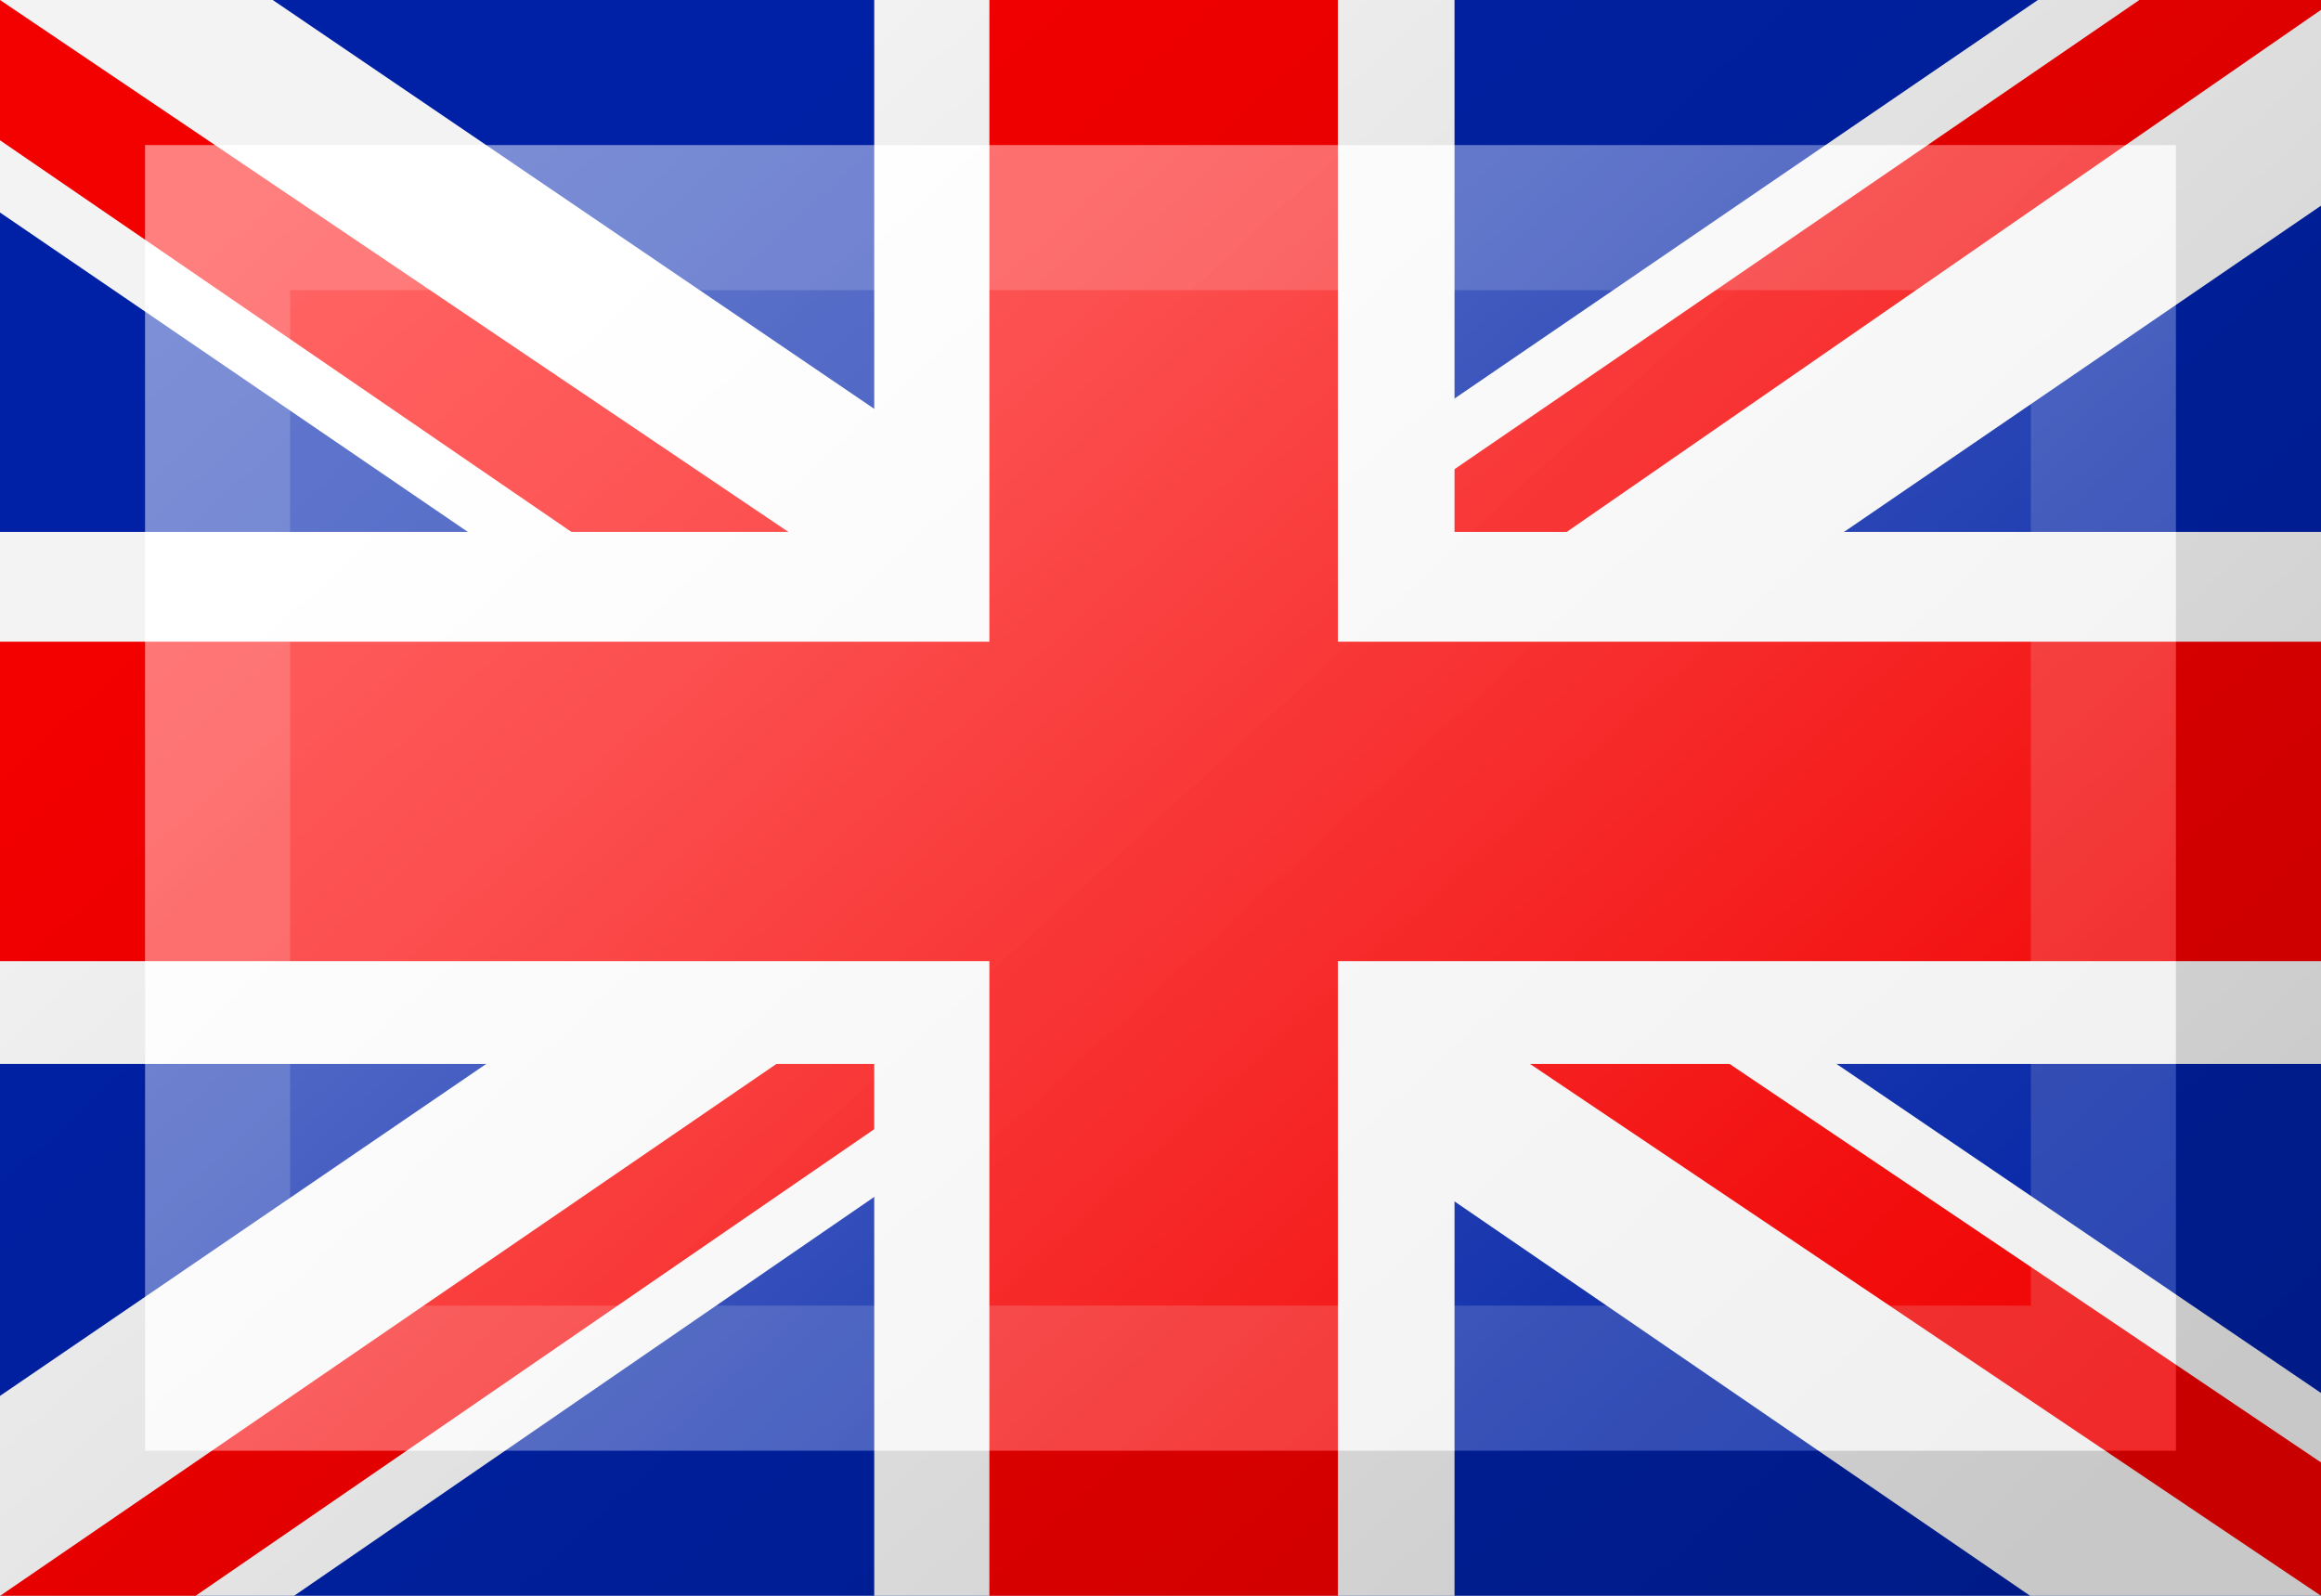
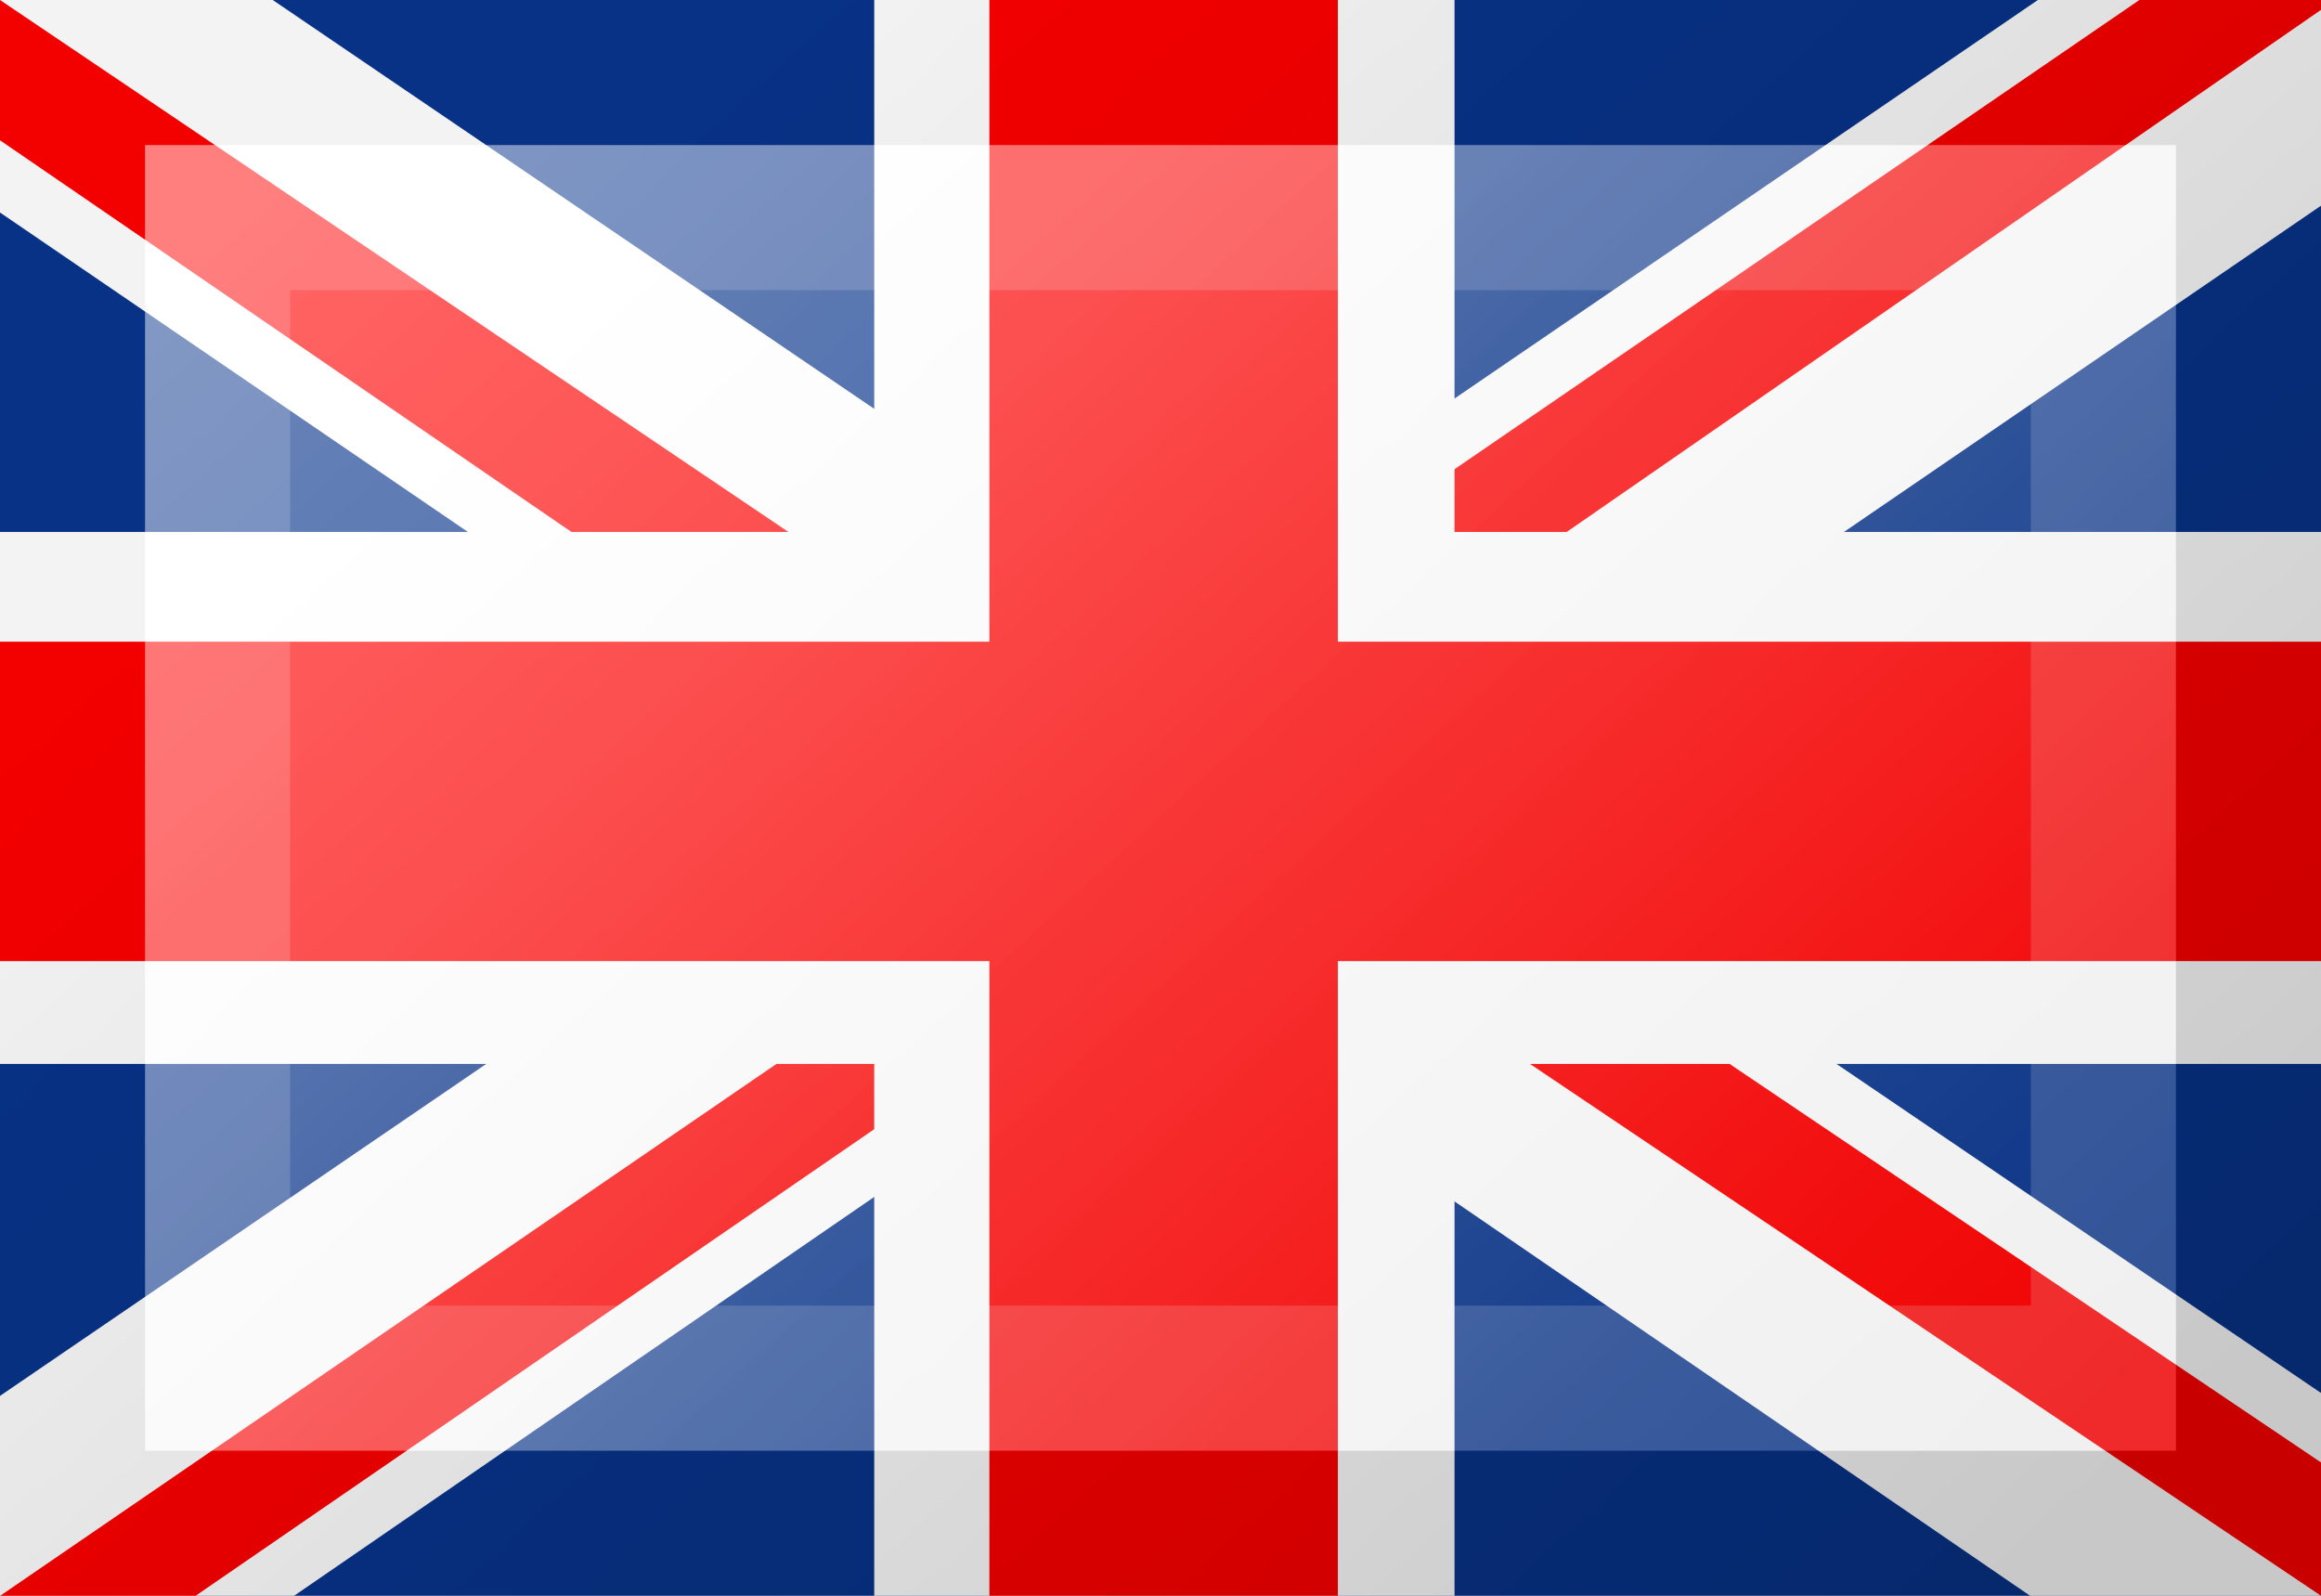
<svg xmlns="http://www.w3.org/2000/svg" width="16" height="11" viewBox="0 0 16 11">
  <defs>
    <linearGradient id="fsh-gloss" gradientUnits="userSpaceOnUse" x1="1.352" y1="1.476" x2="11.384" y2="12.430">
      <stop offset="0.000" stop-color="#fff" stop-opacity="0.400" />
      <stop offset="0.308" stop-color="#fff" stop-opacity="0.314" />
      <stop offset="0.856" stop-color="#fff" stop-opacity="0.061" />
      <stop offset="1.000" stop-color="#fff" stop-opacity="0.021" />
    </linearGradient>
    <linearGradient id="fsh-shade" gradientUnits="userSpaceOnUse" x1="2.739" y1="2.991" x2="11.482" y2="12.537">
      <stop offset="0.000" stop-color="#000" stop-opacity="0.000" />
      <stop offset="1.000" stop-color="#000" stop-opacity="0.060" />
    </linearGradient>
    <linearGradient id="fsh-edge" gradientUnits="userSpaceOnUse" x1="2.625" y1="2.866" x2="11.802" y2="12.886">
      <stop offset="0.000" stop-color="#000" stop-opacity="0.048" />
      <stop offset="0.295" stop-color="#000" stop-opacity="0.094" />
      <stop offset="1.000" stop-color="#000" stop-opacity="0.217" />
    </linearGradient>
    <clipPath id="fsh-clip">
      <rect width="16" height="11" />
    </clipPath>
  </defs>
  <g clip-path="url(#fsh-clip)">
    <g transform="scale(1.04447 0.95743)">
-       <path fill="#0023ae" d="M0 0h15.32v11.49H0z" />
+       <path fill="#08348c" d="M0 0h15.32v11.49H0z" />
      <path fill="#fff" d="m1.8 0 5.84 4.33L13.45 0h1.87v1.48L9.57 5.77l5.75 4.26v1.46H13.4L7.66 7.2l-5.72 4.29H0v-1.44l5.72-4.26L0 1.53V0z" />
      <path fill="red" d="m10.15 6.73 5.17 3.8v.96L8.83 6.73zm-4.41.47.15.84-4.6 3.45H0zM15.32 0v.07l-5.96 4.5.05-1.05L14.12 0zM0 0l5.72 4.21H4.28L0 1.01z" />
      <path fill="#fff" d="M5.77 0v11.49H9.6V0zM0 3.83v3.83h15.32V3.83z" />
      <path fill="red" d="M0 4.62v2.3h15.32v-2.3zM6.53 0v11.49h2.3V0z" />
    </g>
    <rect x="1" y="1" width="14" height="9" fill="url(#fsh-gloss)" />
    <path d="M1 1h14v9H1zM2 2v7h12V2z" fill="#fff" fill-opacity="0.164" fill-rule="evenodd" />
    <rect x="1" y="1" width="14" height="9" fill="url(#fsh-shade)" />
    <path d="M0 0h16v11H0zM1 1v9h14V1z" fill="url(#fsh-edge)" fill-rule="evenodd" />
  </g>
</svg>
